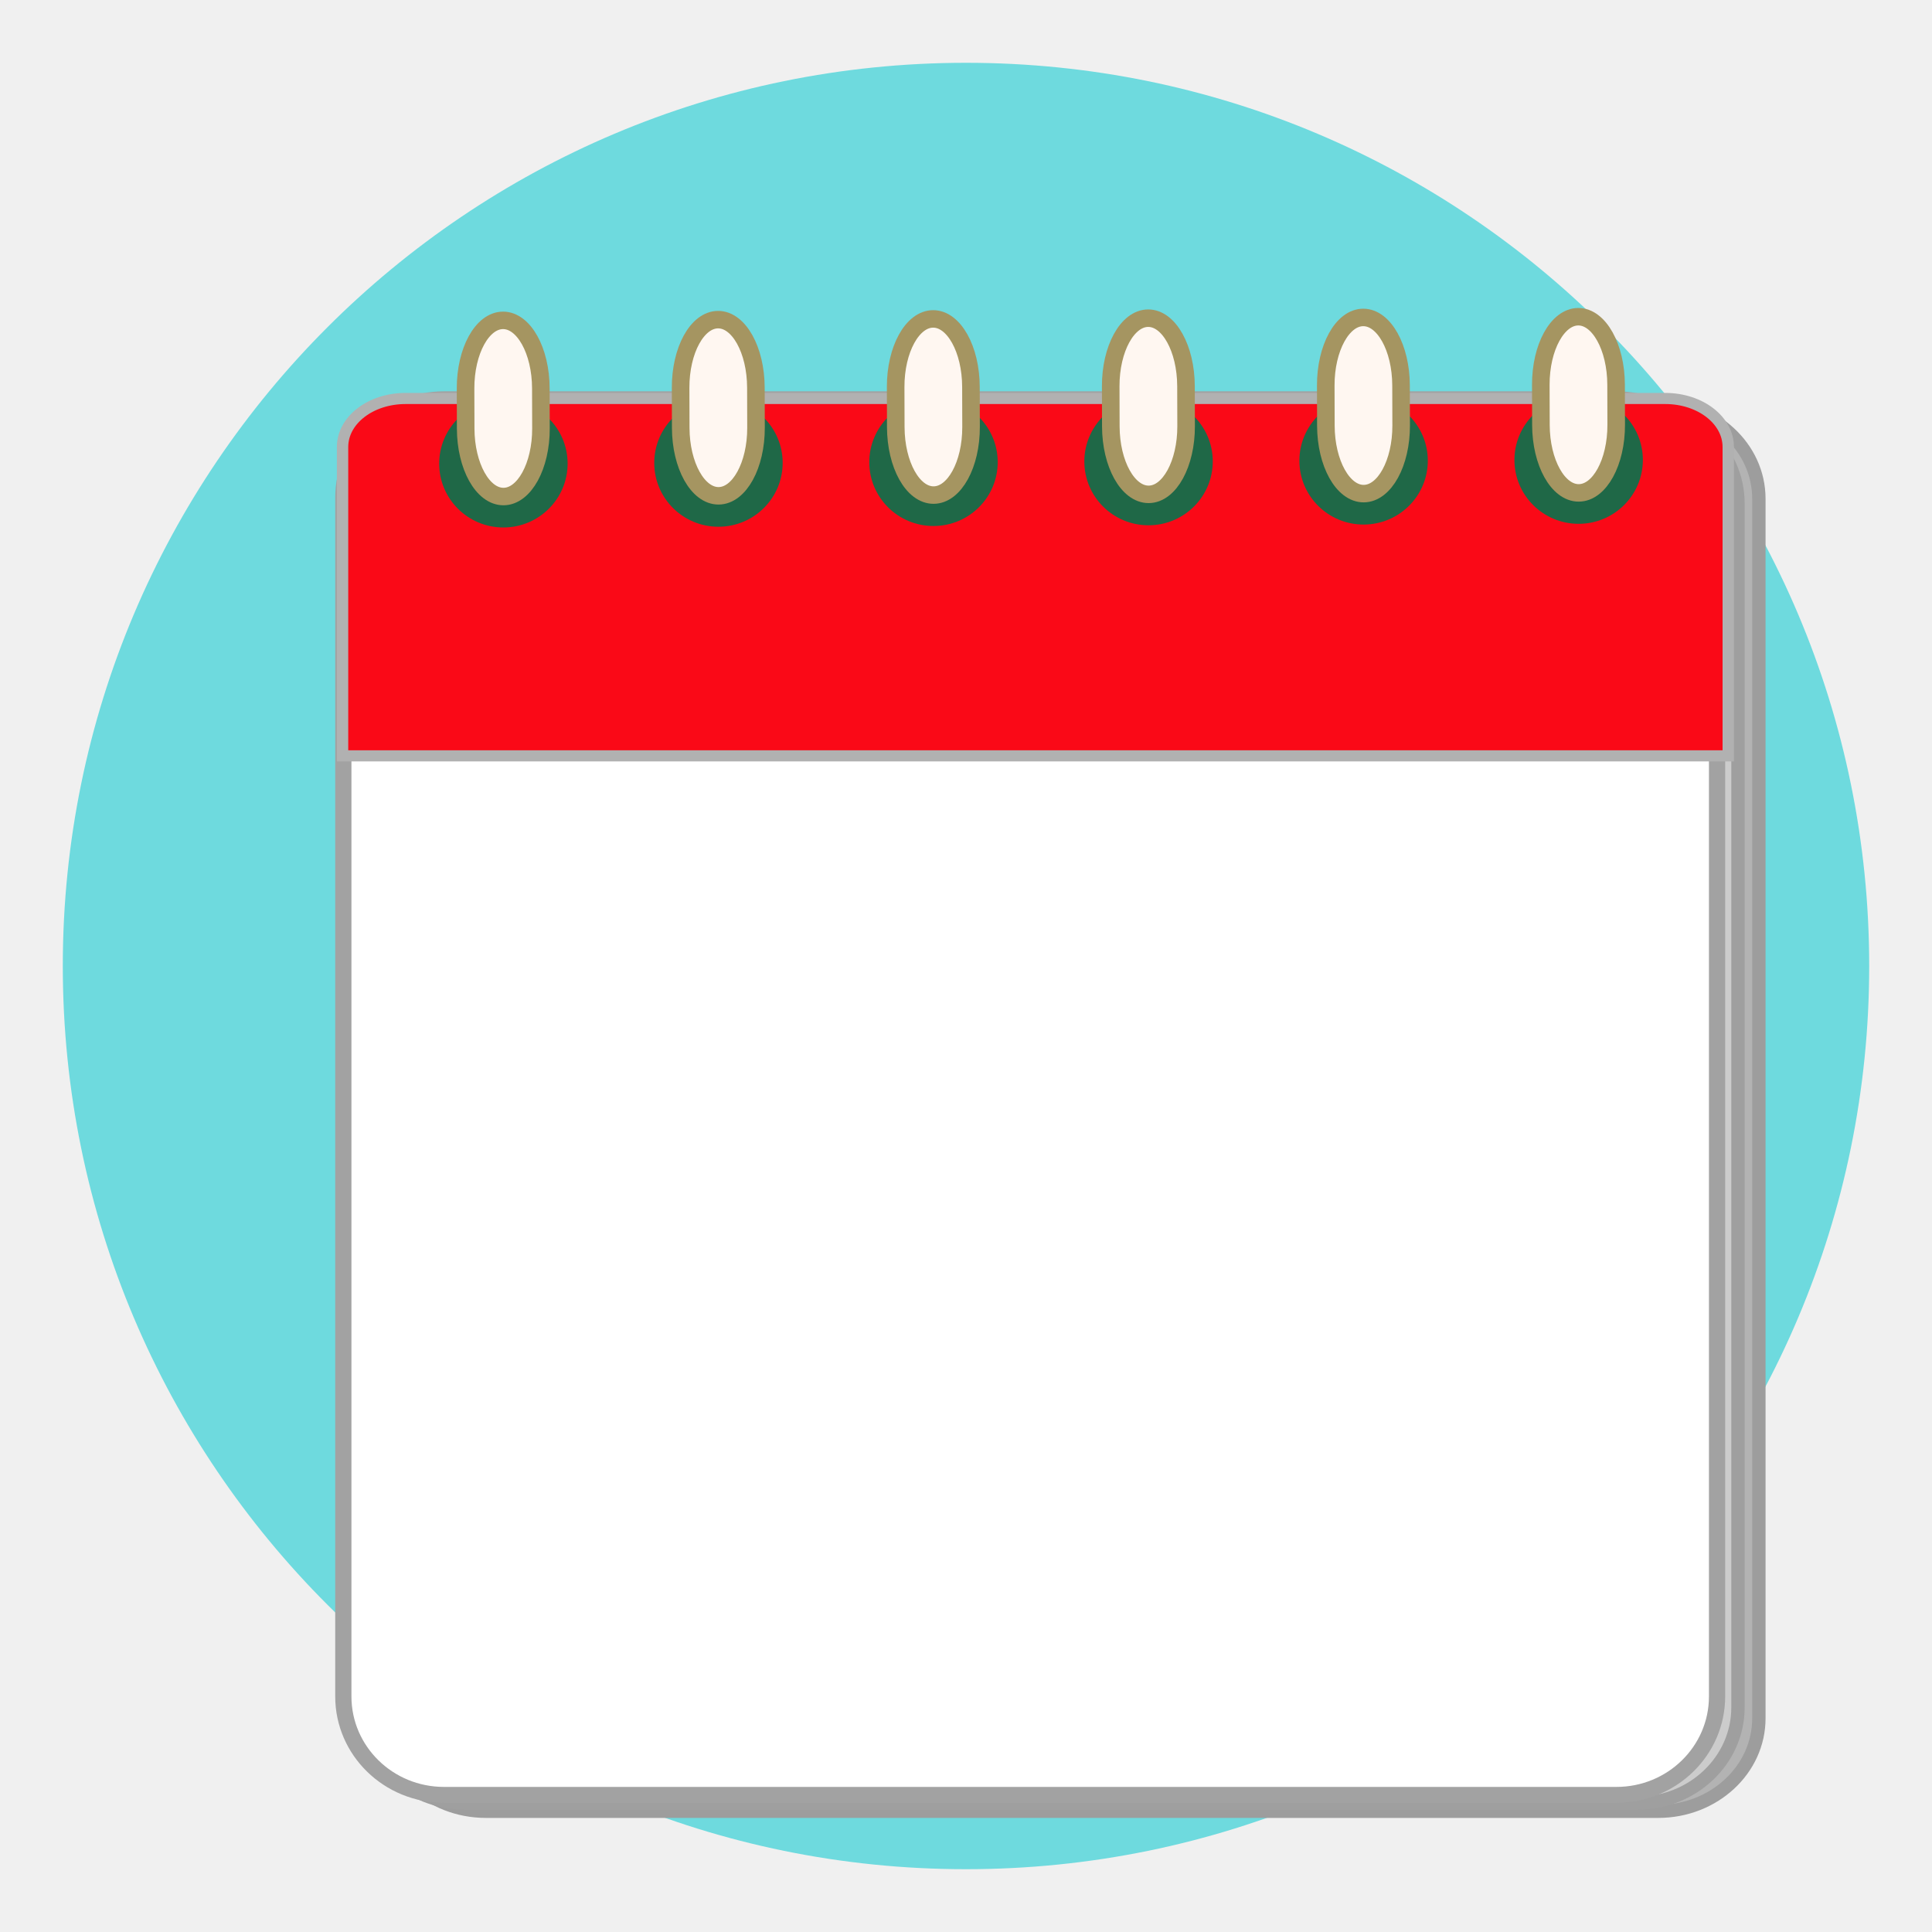
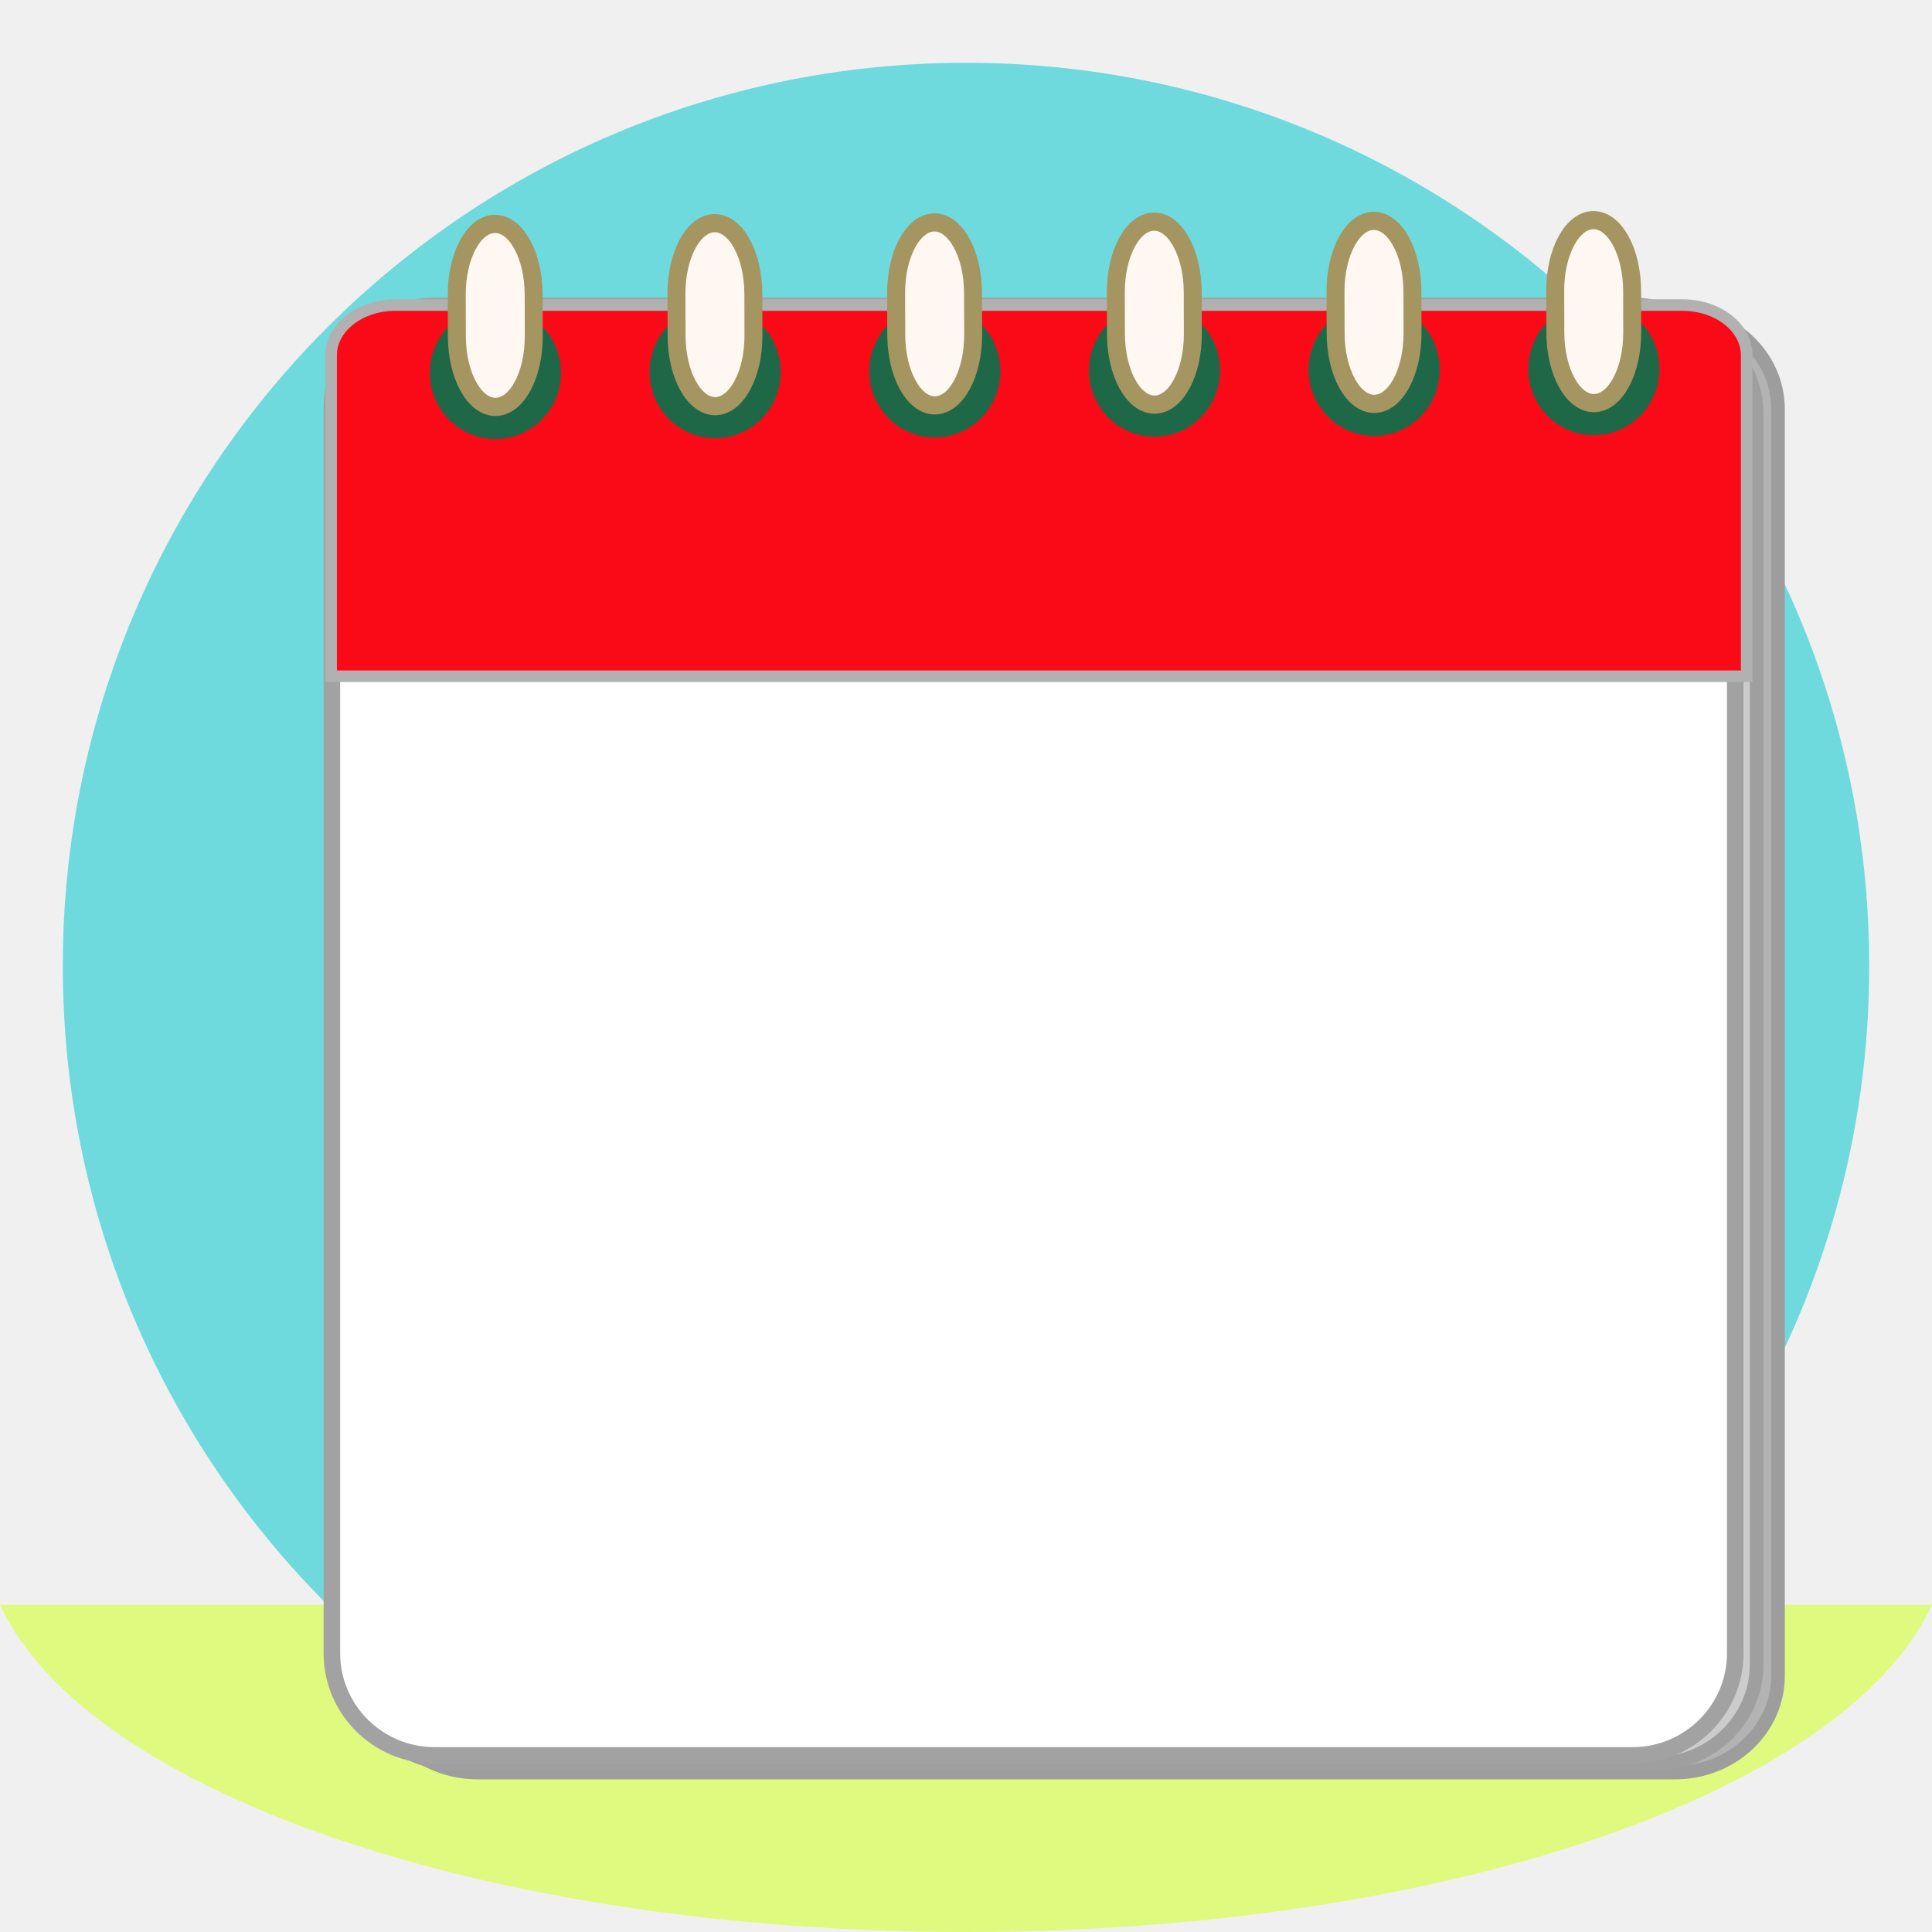
<svg xmlns="http://www.w3.org/2000/svg" xmlns:xlink="http://www.w3.org/1999/xlink" width="100" height="100" viewBox="0 0 26.458 26.458" version="1.1" id="svg2787">
  <defs id="defs2784">
    <linearGradient xlink:href="#linearGradient29522" id="linearGradient31309" gradientUnits="userSpaceOnUse" gradientTransform="matrix(0.7932409,-0.6089079,0.7932409,0.6089079,4.892518,-8.867114)" x1="14.228" y1="-29.19" x2="3.659" y2="-18.62" />
    <linearGradient id="linearGradient29522">
      <stop style="stop-color:#d4a125;stop-opacity:1;" offset="0" id="stop29518" />
      <stop style="stop-color:#edd495;stop-opacity:1;" offset="1" id="stop29520" />
    </linearGradient>
    <linearGradient xlink:href="#linearGradient29522" id="linearGradient31385" gradientUnits="userSpaceOnUse" gradientTransform="matrix(-0.7932409,-0.6089079,-0.7932409,0.6089079,5.107999,-8.867114)" x1="14.228" y1="-29.19" x2="3.659" y2="-18.62" />
    <linearGradient xlink:href="#linearGradient29522" id="linearGradient29605" gradientUnits="userSpaceOnUse" gradientTransform="matrix(0.8001375,-0.6190755,0.8001375,0.6190755,17.50946,-0.3688092)" x1="14.228" y1="-29.19" x2="3.659" y2="-18.62" />
  </defs>
  <g id="layer1">
    <g id="g117847" transform="translate(-85.68201,-18.42902)">
      <path id="rect29651" style="fill:#b89644;fill-opacity:1;fill-rule:evenodd;stroke-width:0.253" d="m -35.605,27.319 c -0.493,-1e-6 -0.985,0.145 -1.362,0.435 l -11.147,8.557 h 0.002 V 52.708 h 25.015 V 36.311 h 0.002 L -34.243,27.754 c -0.377,-0.29 -0.87,-0.435 -1.363,-0.435 z" />
      <rect style="mix-blend-mode:multiply;fill:#ddd3d3;fill-opacity:1;fill-rule:evenodd;stroke-width:0.259" id="rect31549-1" width="22.808" height="19.408" x="-46.973" y="31.063" />
      <rect style="fill:#ffffff;fill-rule:evenodd;stroke-width:0.265" id="rect31549" width="22.101" height="20.893" x="-46.656" y="31.253" />
      <text xml:space="preserve" style="font-style:normal;font-weight:normal;font-size:15.525px;line-height:1.25;font-family:sans-serif;fill:#000000;fill-opacity:1;stroke:none;stroke-width:0.243" x="-31.271" y="52.283" id="text33454" transform="matrix(0.9981024,0.2998089,-0.2238531,0.9346605,0,0)">
        <tspan id="tspan33452" style="font-style:normal;font-variant:normal;font-weight:bold;font-stretch:normal;font-size:15.525px;font-family:Amiri;-inkscape-font-specification:'Amiri Bold';fill:#ff2e2e;fill-opacity:1;stroke-width:0.243" x="-31.271" y="52.283">@</tspan>
      </text>
      <path id="path31562" style="mix-blend-mode:normal;fill:#c5a761;fill-opacity:1;stroke:#000000;stroke-width:0;stroke-linecap:butt;stroke-linejoin:miter;stroke-dasharray:none;stroke-opacity:1" d="m -24.548,36.496 -11.088,7.975 -11.019,-7.925 v 2.948 l 9.954,8.797 h 1.995 l -0.003,-0.05 h 0.208 l 9.953,-8.798 z" />
      <g id="g31560" transform="matrix(1,0,0,0.991651,-40.60526,66.98862)">
        <g id="g31553">
          <path id="rect29033-76-4" style="fill:url(#linearGradient31309);fill-opacity:1;fill-rule:evenodd;stroke-width:0.295" d="m -7.509,-30.936 v 16.535 c 0.453,10e-7 0.906,-0.133 1.253,-0.399 l 10.25,-7.868 -10.25,-7.868 c -0.347,-0.266 -0.8,-0.399 -1.253,-0.399 z" />
          <path id="rect29033-76-4-0" style="fill:url(#linearGradient31385);fill-opacity:1;fill-rule:evenodd;stroke-width:0.295" d="m 17.51,-30.936 v 16.535 c -0.453,10e-7 -0.906,-0.133 -1.253,-0.399 L 6.007,-22.668 16.257,-30.537 c 0.347,-0.266 0.8,-0.399 1.253,-0.399 z" />
        </g>
        <path id="rect29033-76-0" style="fill:#b89644;fill-opacity:1;fill-rule:evenodd;stroke-width:0.319" d="m 5,-23.668 c -0.473,-1e-6 -0.945,0.149 -1.307,0.448 l -10.696,8.82 H 17.003 L 6.307,-23.221 C 5.945,-23.519 5.473,-23.668 5,-23.668 Z" />
        <path id="rect29033-76" style="fill:url(#linearGradient29605);fill-opacity:1;fill-rule:evenodd;stroke-width:0.299" d="m 5,-22.806 c -0.457,-1e-6 -0.913,0.135 -1.264,0.406 l -10.339,8 H 16.603 L 6.264,-22.4 c -0.35,-0.271 -0.807,-0.406 -1.264,-0.406 z" />
      </g>
    </g>
    <circle style="fill:#6edade;fill-opacity:1;fill-rule:evenodd;stroke-width:0.265" id="path19668" cx="13.229" cy="13.229" r="12.369" />
-     <g id="g29854" transform="matrix(1.187971,0,0,1.161697,-0.9873844,-0.7313459)">
+     <path style="fill:#e0fa7f;fill-opacity:1;fill-rule:evenodd;stroke-width:0.449" d="M 3.1666667e-7,21.976 A 13.464,5.496 0 0 0 13.229,26.458 13.464,5.496 0 0 0 26.458,21.976 Z" id="path79810" />
+     <g id="g29854" transform="matrix(1.213623,0,0,1.206593,-1.267068,-2.250061)">
      <rect style="fill:#b3b3b3;fill-opacity:1;stroke:#9d9d9d;stroke-width:0.154;stroke-linecap:square;stroke-miterlimit:8;stroke-dasharray:none;stroke-opacity:1;paint-order:fill markers stroke;stop-color:#000000" id="rect10449" width="15.835" height="16.571" x="5.272" y="5.412" rx="1.16" ry="1.097" />
      <rect style="fill:#cccccc;fill-opacity:1;stroke:#9f9f9f;stroke-width:0.154;stroke-linecap:square;stroke-miterlimit:8;stroke-dasharray:none;stroke-opacity:1;paint-order:fill markers stroke;stop-color:#000000" id="rect10449-7" width="15.836" height="16.452" x="5.03" y="-21.886" rx="1.16" ry="1.128" transform="scale(1,-1)" />
      <rect style="fill:#ffffff;fill-opacity:1;stroke:#a2a2a2;stroke-width:0.187;stroke-linecap:square;stroke-miterlimit:8;stroke-dasharray:none;stroke-opacity:1;paint-order:fill markers stroke;stop-color:#000000" id="rect10449-7-0" width="15.836" height="16.452" x="4.789" y="-21.788" rx="1.16" ry="1.16" transform="scale(1,-1)" />
      <path id="rect10449-7-0-1" style="fill:#fa0917;fill-opacity:1;stroke:#b1b1b1;stroke-width:0.131;stroke-linecap:square;stroke-miterlimit:8;stroke-dasharray:none;stroke-opacity:1;paint-order:fill markers stroke;stop-color:#000000" d="m 5.507,5.327 c -0.403,0 -0.727,0.255 -0.727,0.572 V 9.54 H 20.754 V 5.899 c 0,-0.317 -0.324,-0.572 -0.727,-0.572 z" />
      <g id="g10343" transform="matrix(0.79176,0,0,0.8750539,2.599991,1.770594)" style="stroke-width:1.161">
        <g id="g45070" transform="matrix(0.00175636,0.5593553,-0.6079074,0.00190881,30.3903,1.470333)" style="stroke-width:1.59">
          <circle style="fill:#1f6847;fill-opacity:1;fill-rule:evenodd;stroke-width:0.523" id="path39952" cx="6.064" cy="15.875" r="1.538" />
          <rect style="fill:#fff7f1;fill-opacity:1;fill-rule:evenodd;stroke:#a59561;stroke-width:0.421;stroke-dasharray:none;stroke-opacity:1" id="rect36147" width="4.243" height="1.803" x="2.614" y="14.973" rx="1.639" ry="1.365" />
        </g>
        <g id="g45070-3" transform="matrix(0.00175636,0.5593553,-0.6079074,0.00190881,27.25927,1.480164)" style="stroke-width:1.59">
          <circle style="fill:#1f6847;fill-opacity:1;fill-rule:evenodd;stroke-width:0.523" id="path39952-3" cx="6.064" cy="15.875" r="1.538" />
          <rect style="fill:#fff7f1;fill-opacity:1;fill-rule:evenodd;stroke:#a59561;stroke-width:0.421;stroke-dasharray:none;stroke-opacity:1" id="rect36147-1" width="4.243" height="1.803" x="2.614" y="14.973" rx="1.639" ry="1.365" />
        </g>
        <g id="g45070-4" transform="matrix(0.00175636,0.5593553,-0.6079074,0.00190881,24.12825,1.489996)" style="stroke-width:1.59">
          <circle style="fill:#1f6847;fill-opacity:1;fill-rule:evenodd;stroke-width:0.523" id="path39952-6" cx="6.064" cy="15.875" r="1.538" />
          <rect style="fill:#fff7f1;fill-opacity:1;fill-rule:evenodd;stroke:#a59561;stroke-width:0.421;stroke-dasharray:none;stroke-opacity:1" id="rect36147-18" width="4.243" height="1.803" x="2.614" y="14.973" rx="1.639" ry="1.365" />
        </g>
        <g id="g45070-0" transform="matrix(0.00175636,0.5593553,-0.6079074,0.00190881,20.99722,1.499827)" style="stroke-width:1.59">
          <circle style="fill:#1f6847;fill-opacity:1;fill-rule:evenodd;stroke-width:0.523" id="path39952-32" cx="6.064" cy="15.875" r="1.538" />
          <rect style="fill:#fff7f1;fill-opacity:1;fill-rule:evenodd;stroke:#a59561;stroke-width:0.421;stroke-dasharray:none;stroke-opacity:1" id="rect36147-6" width="4.243" height="1.803" x="2.614" y="14.973" rx="1.639" ry="1.365" />
        </g>
        <g id="g45070-8" transform="matrix(0.00175636,0.5593553,-0.6079074,0.00190881,17.8662,1.509659)" style="stroke-width:1.59">
          <circle style="fill:#1f6847;fill-opacity:1;fill-rule:evenodd;stroke-width:0.523" id="path39952-65" cx="6.064" cy="15.875" r="1.538" />
          <rect style="fill:#fff7f1;fill-opacity:1;fill-rule:evenodd;stroke:#a59561;stroke-width:0.421;stroke-dasharray:none;stroke-opacity:1" id="rect36147-8" width="4.243" height="1.803" x="2.614" y="14.973" rx="1.639" ry="1.365" />
        </g>
        <g id="g45070-2" transform="matrix(0.00175636,0.5593553,-0.6079074,0.00190881,14.73517,1.519489)" style="stroke-width:1.59">
          <circle style="fill:#1f6847;fill-opacity:1;fill-rule:evenodd;stroke-width:0.523" id="path39952-8" cx="6.064" cy="15.875" r="1.538" />
          <rect style="fill:#fff7f1;fill-opacity:1;fill-rule:evenodd;stroke:#a59561;stroke-width:0.421;stroke-dasharray:none;stroke-opacity:1" id="rect36147-9" width="4.243" height="1.803" x="2.614" y="14.973" rx="1.639" ry="1.365" />
        </g>
      </g>
    </g>
  </g>
</svg>
